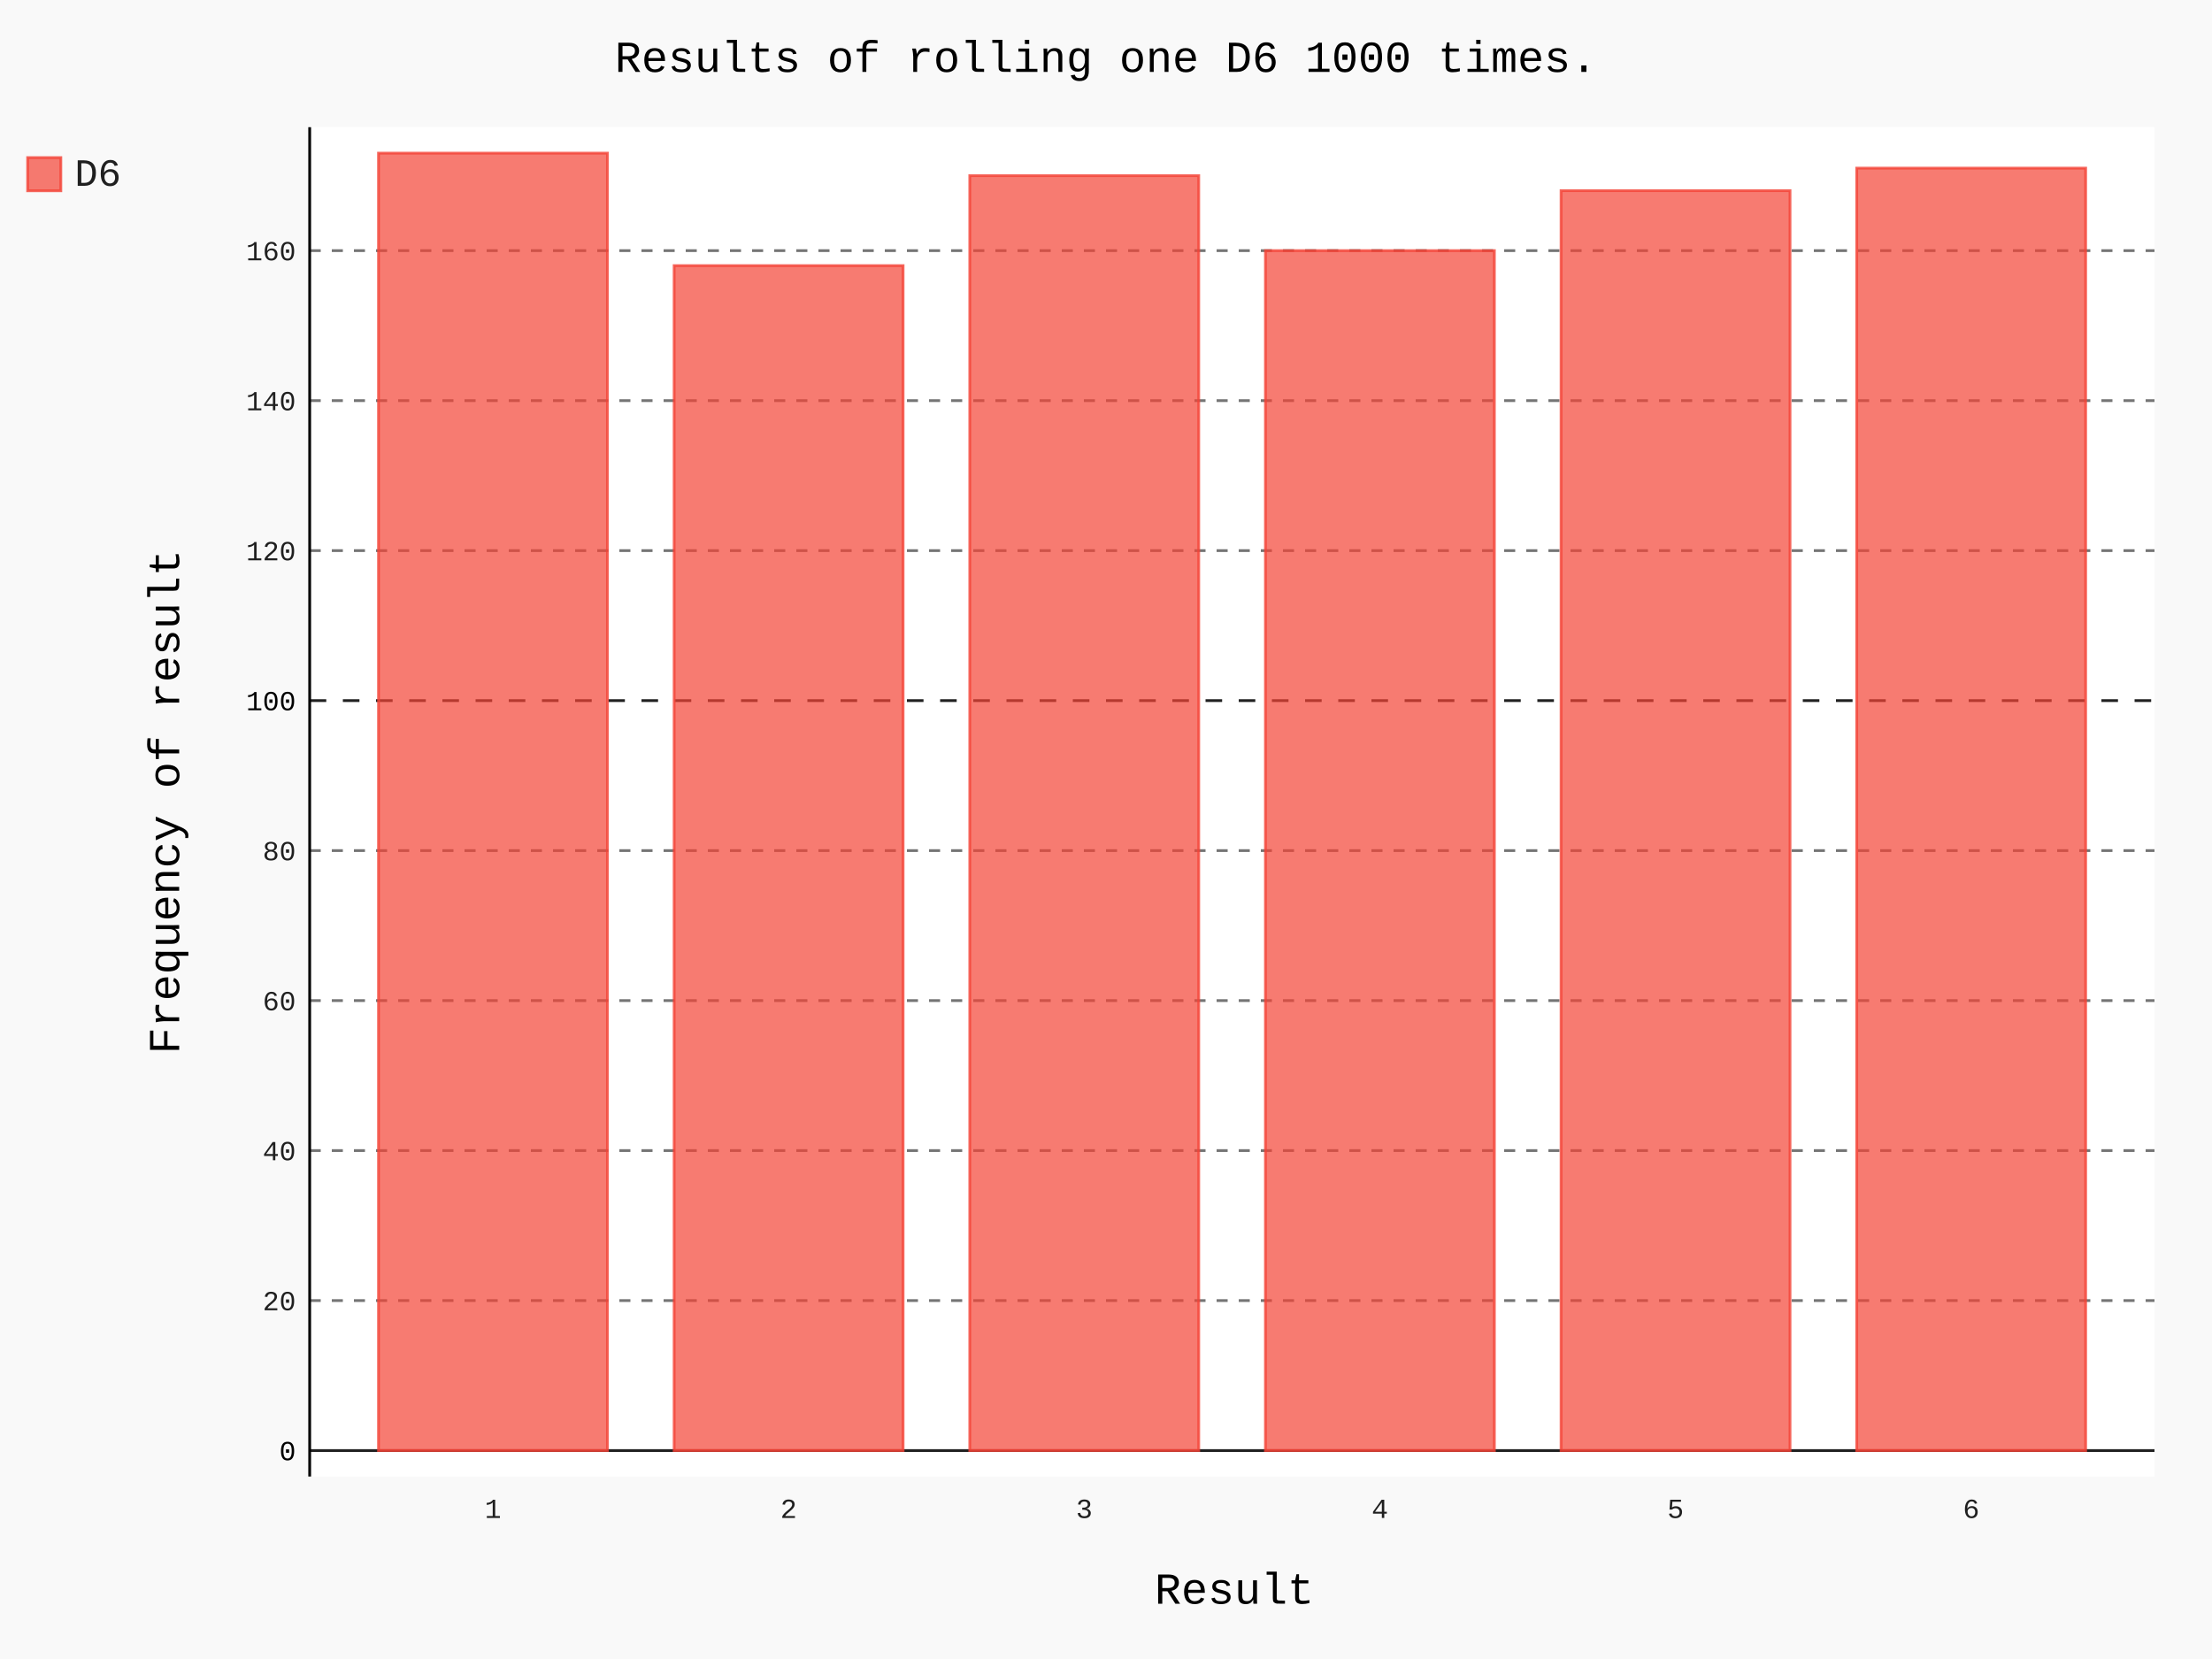
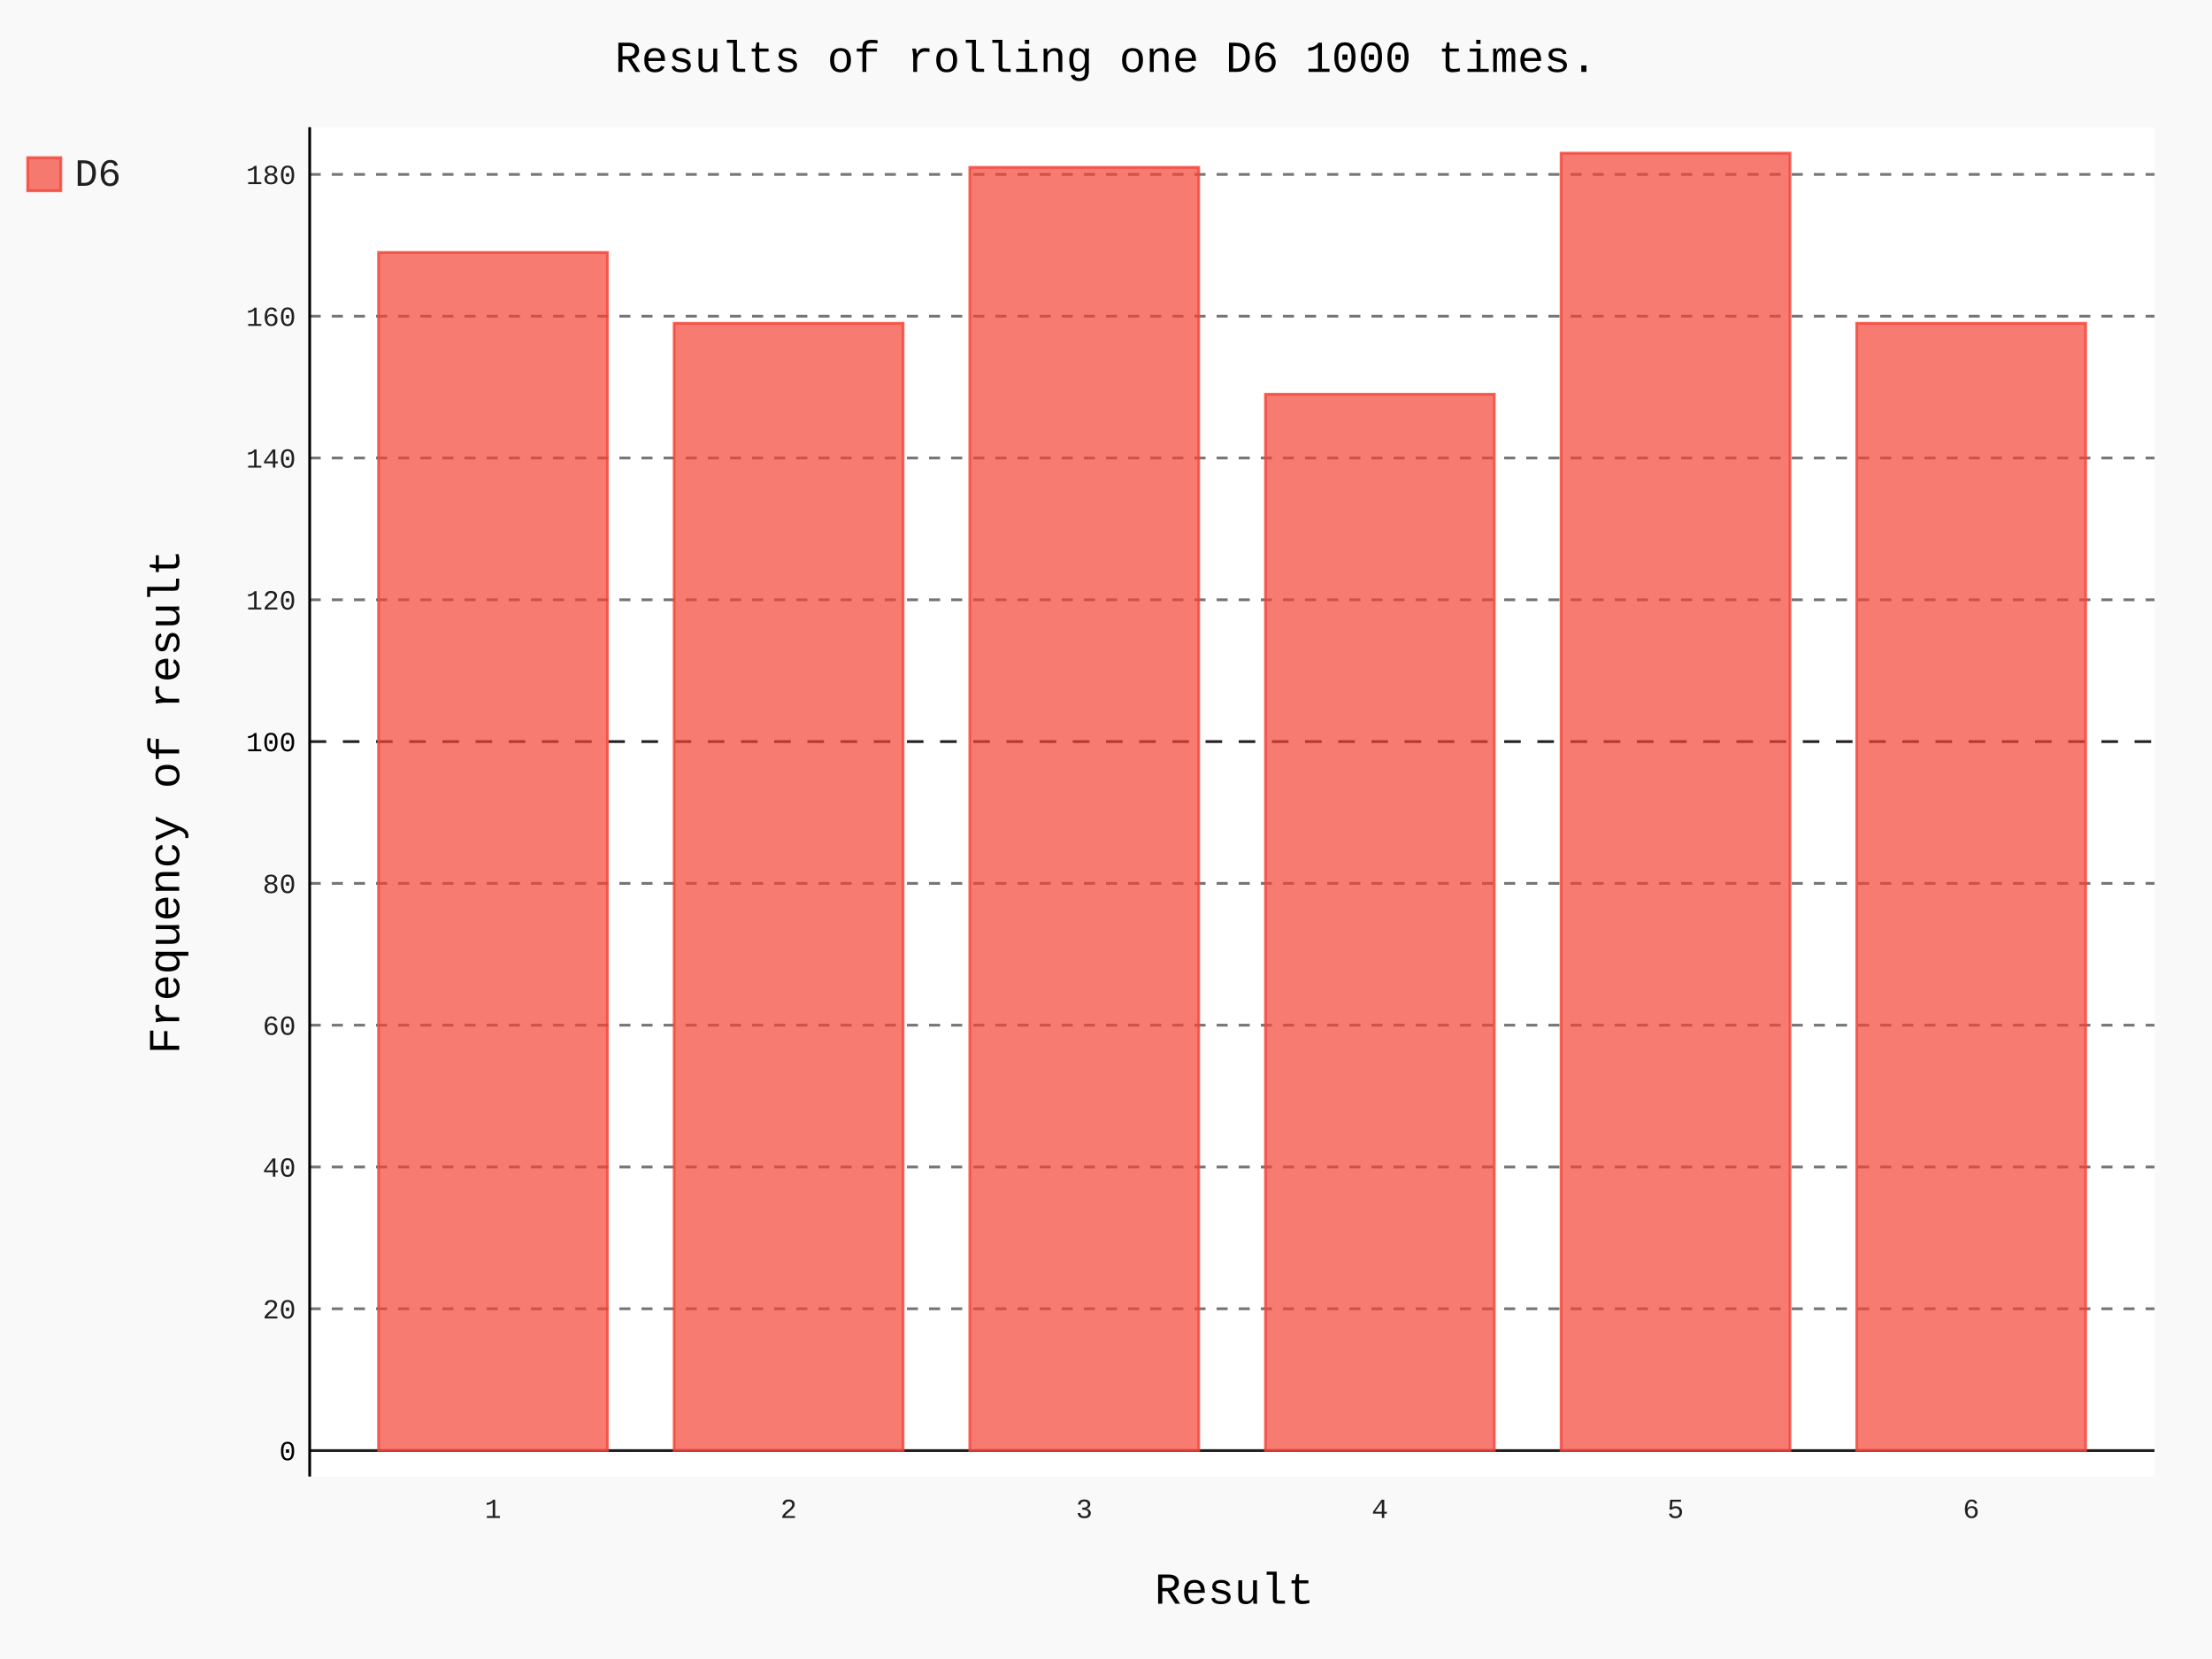
- <svg xmlns="http://www.w3.org/2000/svg" id="chart-0987885a-0cd8-4397-be79-fd78e033189e" class="pygal-chart" viewBox="0 0 800 600">
+ <svg xmlns="http://www.w3.org/2000/svg" id="chart-d68b64b6-23e1-4d7c-9515-1c3f4adf0338" class="pygal-chart" viewBox="0 0 800 600">
  <defs>
-     <style type="text/css">#chart-0987885a-0cd8-4397-be79-fd78e033189e{-webkit-user-select:none;-webkit-font-smoothing:antialiased;font-family:Consolas,"Liberation Mono",Menlo,Courier,monospace}#chart-0987885a-0cd8-4397-be79-fd78e033189e .title{font-family:Consolas,"Liberation Mono",Menlo,Courier,monospace;font-size:16px}#chart-0987885a-0cd8-4397-be79-fd78e033189e .legends .legend text{font-family:Consolas,"Liberation Mono",Menlo,Courier,monospace;font-size:14px}#chart-0987885a-0cd8-4397-be79-fd78e033189e .axis text{font-family:Consolas,"Liberation Mono",Menlo,Courier,monospace;font-size:10px}#chart-0987885a-0cd8-4397-be79-fd78e033189e .axis text.major{font-family:Consolas,"Liberation Mono",Menlo,Courier,monospace;font-size:10px}#chart-0987885a-0cd8-4397-be79-fd78e033189e .text-overlay text.value{font-family:Consolas,"Liberation Mono",Menlo,Courier,monospace;font-size:16px}#chart-0987885a-0cd8-4397-be79-fd78e033189e .text-overlay text.label{font-family:Consolas,"Liberation Mono",Menlo,Courier,monospace;font-size:10px}#chart-0987885a-0cd8-4397-be79-fd78e033189e .tooltip{font-family:Consolas,"Liberation Mono",Menlo,Courier,monospace;font-size:14px}#chart-0987885a-0cd8-4397-be79-fd78e033189e text.no_data{font-family:Consolas,"Liberation Mono",Menlo,Courier,monospace;font-size:64px}
- #chart-0987885a-0cd8-4397-be79-fd78e033189e{background-color:rgba(249,249,249,1)}#chart-0987885a-0cd8-4397-be79-fd78e033189e path,#chart-0987885a-0cd8-4397-be79-fd78e033189e line,#chart-0987885a-0cd8-4397-be79-fd78e033189e rect,#chart-0987885a-0cd8-4397-be79-fd78e033189e circle{-webkit-transition:150ms;-moz-transition:150ms;transition:150ms}#chart-0987885a-0cd8-4397-be79-fd78e033189e .graph &gt; .background{fill:rgba(249,249,249,1)}#chart-0987885a-0cd8-4397-be79-fd78e033189e .plot &gt; .background{fill:rgba(255,255,255,1)}#chart-0987885a-0cd8-4397-be79-fd78e033189e .graph{fill:rgba(0,0,0,.87)}#chart-0987885a-0cd8-4397-be79-fd78e033189e text.no_data{fill:rgba(0,0,0,1)}#chart-0987885a-0cd8-4397-be79-fd78e033189e .title{fill:rgba(0,0,0,1)}#chart-0987885a-0cd8-4397-be79-fd78e033189e .legends .legend text{fill:rgba(0,0,0,.87)}#chart-0987885a-0cd8-4397-be79-fd78e033189e .legends .legend:hover text{fill:rgba(0,0,0,1)}#chart-0987885a-0cd8-4397-be79-fd78e033189e .axis .line{stroke:rgba(0,0,0,1)}#chart-0987885a-0cd8-4397-be79-fd78e033189e .axis .guide.line{stroke:rgba(0,0,0,.54)}#chart-0987885a-0cd8-4397-be79-fd78e033189e .axis .major.line{stroke:rgba(0,0,0,.87)}#chart-0987885a-0cd8-4397-be79-fd78e033189e .axis text.major{fill:rgba(0,0,0,1)}#chart-0987885a-0cd8-4397-be79-fd78e033189e .axis.y .guides:hover .guide.line,#chart-0987885a-0cd8-4397-be79-fd78e033189e .line-graph .axis.x .guides:hover .guide.line,#chart-0987885a-0cd8-4397-be79-fd78e033189e .stackedline-graph .axis.x .guides:hover .guide.line,#chart-0987885a-0cd8-4397-be79-fd78e033189e .xy-graph .axis.x .guides:hover .guide.line{stroke:rgba(0,0,0,1)}#chart-0987885a-0cd8-4397-be79-fd78e033189e .axis .guides:hover text{fill:rgba(0,0,0,1)}#chart-0987885a-0cd8-4397-be79-fd78e033189e .reactive{fill-opacity:.7;stroke-opacity:.8}#chart-0987885a-0cd8-4397-be79-fd78e033189e .ci{stroke:rgba(0,0,0,.87)}#chart-0987885a-0cd8-4397-be79-fd78e033189e .reactive.active,#chart-0987885a-0cd8-4397-be79-fd78e033189e .active .reactive{fill-opacity:.8;stroke-opacity:.9;stroke-width:4}#chart-0987885a-0cd8-4397-be79-fd78e033189e .ci .reactive.active{stroke-width:1.5}#chart-0987885a-0cd8-4397-be79-fd78e033189e .series text{fill:rgba(0,0,0,1)}#chart-0987885a-0cd8-4397-be79-fd78e033189e .tooltip rect{fill:rgba(255,255,255,1);stroke:rgba(0,0,0,1);-webkit-transition:opacity 150ms;-moz-transition:opacity 150ms;transition:opacity 150ms}#chart-0987885a-0cd8-4397-be79-fd78e033189e .tooltip .label{fill:rgba(0,0,0,.87)}#chart-0987885a-0cd8-4397-be79-fd78e033189e .tooltip .label{fill:rgba(0,0,0,.87)}#chart-0987885a-0cd8-4397-be79-fd78e033189e .tooltip .legend{font-size:.8em;fill:rgba(0,0,0,.54)}#chart-0987885a-0cd8-4397-be79-fd78e033189e .tooltip .x_label{font-size:.6em;fill:rgba(0,0,0,1)}#chart-0987885a-0cd8-4397-be79-fd78e033189e .tooltip .xlink{font-size:.5em;text-decoration:underline}#chart-0987885a-0cd8-4397-be79-fd78e033189e .tooltip .value{font-size:1.5em}#chart-0987885a-0cd8-4397-be79-fd78e033189e .bound{font-size:.5em}#chart-0987885a-0cd8-4397-be79-fd78e033189e .max-value{font-size:.75em;fill:rgba(0,0,0,.54)}#chart-0987885a-0cd8-4397-be79-fd78e033189e .map-element{fill:rgba(255,255,255,1);stroke:rgba(0,0,0,.54) !important}#chart-0987885a-0cd8-4397-be79-fd78e033189e .map-element .reactive{fill-opacity:inherit;stroke-opacity:inherit}#chart-0987885a-0cd8-4397-be79-fd78e033189e .color-0,#chart-0987885a-0cd8-4397-be79-fd78e033189e .color-0 a:visited{stroke:#F44336;fill:#F44336}#chart-0987885a-0cd8-4397-be79-fd78e033189e .text-overlay .color-0 text{fill:black}
- #chart-0987885a-0cd8-4397-be79-fd78e033189e text.no_data{text-anchor:middle}#chart-0987885a-0cd8-4397-be79-fd78e033189e .guide.line{fill:none}#chart-0987885a-0cd8-4397-be79-fd78e033189e .centered{text-anchor:middle}#chart-0987885a-0cd8-4397-be79-fd78e033189e .title{text-anchor:middle}#chart-0987885a-0cd8-4397-be79-fd78e033189e .legends .legend text{fill-opacity:1}#chart-0987885a-0cd8-4397-be79-fd78e033189e .axis.x text{text-anchor:middle}#chart-0987885a-0cd8-4397-be79-fd78e033189e .axis.x:not(.web) text[transform]{text-anchor:start}#chart-0987885a-0cd8-4397-be79-fd78e033189e .axis.x:not(.web) text[transform].backwards{text-anchor:end}#chart-0987885a-0cd8-4397-be79-fd78e033189e .axis.y text{text-anchor:end}#chart-0987885a-0cd8-4397-be79-fd78e033189e .axis.y text[transform].backwards{text-anchor:start}#chart-0987885a-0cd8-4397-be79-fd78e033189e .axis.y2 text{text-anchor:start}#chart-0987885a-0cd8-4397-be79-fd78e033189e .axis.y2 text[transform].backwards{text-anchor:end}#chart-0987885a-0cd8-4397-be79-fd78e033189e .axis .guide.line{stroke-dasharray:4,4}#chart-0987885a-0cd8-4397-be79-fd78e033189e .axis .major.guide.line{stroke-dasharray:6,6}#chart-0987885a-0cd8-4397-be79-fd78e033189e .horizontal .axis.y .guide.line,#chart-0987885a-0cd8-4397-be79-fd78e033189e .horizontal .axis.y2 .guide.line,#chart-0987885a-0cd8-4397-be79-fd78e033189e .vertical .axis.x .guide.line{opacity:0}#chart-0987885a-0cd8-4397-be79-fd78e033189e .horizontal .axis.always_show .guide.line,#chart-0987885a-0cd8-4397-be79-fd78e033189e .vertical .axis.always_show .guide.line{opacity:1 !important}#chart-0987885a-0cd8-4397-be79-fd78e033189e .axis.y .guides:hover .guide.line,#chart-0987885a-0cd8-4397-be79-fd78e033189e .axis.y2 .guides:hover .guide.line,#chart-0987885a-0cd8-4397-be79-fd78e033189e .axis.x .guides:hover .guide.line{opacity:1}#chart-0987885a-0cd8-4397-be79-fd78e033189e .axis .guides:hover text{opacity:1}#chart-0987885a-0cd8-4397-be79-fd78e033189e .nofill{fill:none}#chart-0987885a-0cd8-4397-be79-fd78e033189e .subtle-fill{fill-opacity:.2}#chart-0987885a-0cd8-4397-be79-fd78e033189e .dot{stroke-width:1px;fill-opacity:1}#chart-0987885a-0cd8-4397-be79-fd78e033189e .dot.active{stroke-width:5px}#chart-0987885a-0cd8-4397-be79-fd78e033189e .dot.negative{fill:transparent}#chart-0987885a-0cd8-4397-be79-fd78e033189e text,#chart-0987885a-0cd8-4397-be79-fd78e033189e tspan{stroke:none !important}#chart-0987885a-0cd8-4397-be79-fd78e033189e .series text.active{opacity:1}#chart-0987885a-0cd8-4397-be79-fd78e033189e .tooltip rect{fill-opacity:.95;stroke-width:.5}#chart-0987885a-0cd8-4397-be79-fd78e033189e .tooltip text{fill-opacity:1}#chart-0987885a-0cd8-4397-be79-fd78e033189e .showable{visibility:hidden}#chart-0987885a-0cd8-4397-be79-fd78e033189e .showable.shown{visibility:visible}#chart-0987885a-0cd8-4397-be79-fd78e033189e .gauge-background{fill:rgba(229,229,229,1);stroke:none}#chart-0987885a-0cd8-4397-be79-fd78e033189e .bg-lines{stroke:rgba(249,249,249,1);stroke-width:2px}</style>
+     <style type="text/css">#chart-d68b64b6-23e1-4d7c-9515-1c3f4adf0338{-webkit-user-select:none;-webkit-font-smoothing:antialiased;font-family:Consolas,"Liberation Mono",Menlo,Courier,monospace}#chart-d68b64b6-23e1-4d7c-9515-1c3f4adf0338 .title{font-family:Consolas,"Liberation Mono",Menlo,Courier,monospace;font-size:16px}#chart-d68b64b6-23e1-4d7c-9515-1c3f4adf0338 .legends .legend text{font-family:Consolas,"Liberation Mono",Menlo,Courier,monospace;font-size:14px}#chart-d68b64b6-23e1-4d7c-9515-1c3f4adf0338 .axis text{font-family:Consolas,"Liberation Mono",Menlo,Courier,monospace;font-size:10px}#chart-d68b64b6-23e1-4d7c-9515-1c3f4adf0338 .axis text.major{font-family:Consolas,"Liberation Mono",Menlo,Courier,monospace;font-size:10px}#chart-d68b64b6-23e1-4d7c-9515-1c3f4adf0338 .text-overlay text.value{font-family:Consolas,"Liberation Mono",Menlo,Courier,monospace;font-size:16px}#chart-d68b64b6-23e1-4d7c-9515-1c3f4adf0338 .text-overlay text.label{font-family:Consolas,"Liberation Mono",Menlo,Courier,monospace;font-size:10px}#chart-d68b64b6-23e1-4d7c-9515-1c3f4adf0338 .tooltip{font-family:Consolas,"Liberation Mono",Menlo,Courier,monospace;font-size:14px}#chart-d68b64b6-23e1-4d7c-9515-1c3f4adf0338 text.no_data{font-family:Consolas,"Liberation Mono",Menlo,Courier,monospace;font-size:64px}
+ #chart-d68b64b6-23e1-4d7c-9515-1c3f4adf0338{background-color:rgba(249,249,249,1)}#chart-d68b64b6-23e1-4d7c-9515-1c3f4adf0338 path,#chart-d68b64b6-23e1-4d7c-9515-1c3f4adf0338 line,#chart-d68b64b6-23e1-4d7c-9515-1c3f4adf0338 rect,#chart-d68b64b6-23e1-4d7c-9515-1c3f4adf0338 circle{-webkit-transition:150ms;-moz-transition:150ms;transition:150ms}#chart-d68b64b6-23e1-4d7c-9515-1c3f4adf0338 .graph &gt; .background{fill:rgba(249,249,249,1)}#chart-d68b64b6-23e1-4d7c-9515-1c3f4adf0338 .plot &gt; .background{fill:rgba(255,255,255,1)}#chart-d68b64b6-23e1-4d7c-9515-1c3f4adf0338 .graph{fill:rgba(0,0,0,.87)}#chart-d68b64b6-23e1-4d7c-9515-1c3f4adf0338 text.no_data{fill:rgba(0,0,0,1)}#chart-d68b64b6-23e1-4d7c-9515-1c3f4adf0338 .title{fill:rgba(0,0,0,1)}#chart-d68b64b6-23e1-4d7c-9515-1c3f4adf0338 .legends .legend text{fill:rgba(0,0,0,.87)}#chart-d68b64b6-23e1-4d7c-9515-1c3f4adf0338 .legends .legend:hover text{fill:rgba(0,0,0,1)}#chart-d68b64b6-23e1-4d7c-9515-1c3f4adf0338 .axis .line{stroke:rgba(0,0,0,1)}#chart-d68b64b6-23e1-4d7c-9515-1c3f4adf0338 .axis .guide.line{stroke:rgba(0,0,0,.54)}#chart-d68b64b6-23e1-4d7c-9515-1c3f4adf0338 .axis .major.line{stroke:rgba(0,0,0,.87)}#chart-d68b64b6-23e1-4d7c-9515-1c3f4adf0338 .axis text.major{fill:rgba(0,0,0,1)}#chart-d68b64b6-23e1-4d7c-9515-1c3f4adf0338 .axis.y .guides:hover .guide.line,#chart-d68b64b6-23e1-4d7c-9515-1c3f4adf0338 .line-graph .axis.x .guides:hover .guide.line,#chart-d68b64b6-23e1-4d7c-9515-1c3f4adf0338 .stackedline-graph .axis.x .guides:hover .guide.line,#chart-d68b64b6-23e1-4d7c-9515-1c3f4adf0338 .xy-graph .axis.x .guides:hover .guide.line{stroke:rgba(0,0,0,1)}#chart-d68b64b6-23e1-4d7c-9515-1c3f4adf0338 .axis .guides:hover text{fill:rgba(0,0,0,1)}#chart-d68b64b6-23e1-4d7c-9515-1c3f4adf0338 .reactive{fill-opacity:.7;stroke-opacity:.8}#chart-d68b64b6-23e1-4d7c-9515-1c3f4adf0338 .ci{stroke:rgba(0,0,0,.87)}#chart-d68b64b6-23e1-4d7c-9515-1c3f4adf0338 .reactive.active,#chart-d68b64b6-23e1-4d7c-9515-1c3f4adf0338 .active .reactive{fill-opacity:.8;stroke-opacity:.9;stroke-width:4}#chart-d68b64b6-23e1-4d7c-9515-1c3f4adf0338 .ci .reactive.active{stroke-width:1.5}#chart-d68b64b6-23e1-4d7c-9515-1c3f4adf0338 .series text{fill:rgba(0,0,0,1)}#chart-d68b64b6-23e1-4d7c-9515-1c3f4adf0338 .tooltip rect{fill:rgba(255,255,255,1);stroke:rgba(0,0,0,1);-webkit-transition:opacity 150ms;-moz-transition:opacity 150ms;transition:opacity 150ms}#chart-d68b64b6-23e1-4d7c-9515-1c3f4adf0338 .tooltip .label{fill:rgba(0,0,0,.87)}#chart-d68b64b6-23e1-4d7c-9515-1c3f4adf0338 .tooltip .label{fill:rgba(0,0,0,.87)}#chart-d68b64b6-23e1-4d7c-9515-1c3f4adf0338 .tooltip .legend{font-size:.8em;fill:rgba(0,0,0,.54)}#chart-d68b64b6-23e1-4d7c-9515-1c3f4adf0338 .tooltip .x_label{font-size:.6em;fill:rgba(0,0,0,1)}#chart-d68b64b6-23e1-4d7c-9515-1c3f4adf0338 .tooltip .xlink{font-size:.5em;text-decoration:underline}#chart-d68b64b6-23e1-4d7c-9515-1c3f4adf0338 .tooltip .value{font-size:1.5em}#chart-d68b64b6-23e1-4d7c-9515-1c3f4adf0338 .bound{font-size:.5em}#chart-d68b64b6-23e1-4d7c-9515-1c3f4adf0338 .max-value{font-size:.75em;fill:rgba(0,0,0,.54)}#chart-d68b64b6-23e1-4d7c-9515-1c3f4adf0338 .map-element{fill:rgba(255,255,255,1);stroke:rgba(0,0,0,.54) !important}#chart-d68b64b6-23e1-4d7c-9515-1c3f4adf0338 .map-element .reactive{fill-opacity:inherit;stroke-opacity:inherit}#chart-d68b64b6-23e1-4d7c-9515-1c3f4adf0338 .color-0,#chart-d68b64b6-23e1-4d7c-9515-1c3f4adf0338 .color-0 a:visited{stroke:#F44336;fill:#F44336}#chart-d68b64b6-23e1-4d7c-9515-1c3f4adf0338 .text-overlay .color-0 text{fill:black}
+ #chart-d68b64b6-23e1-4d7c-9515-1c3f4adf0338 text.no_data{text-anchor:middle}#chart-d68b64b6-23e1-4d7c-9515-1c3f4adf0338 .guide.line{fill:none}#chart-d68b64b6-23e1-4d7c-9515-1c3f4adf0338 .centered{text-anchor:middle}#chart-d68b64b6-23e1-4d7c-9515-1c3f4adf0338 .title{text-anchor:middle}#chart-d68b64b6-23e1-4d7c-9515-1c3f4adf0338 .legends .legend text{fill-opacity:1}#chart-d68b64b6-23e1-4d7c-9515-1c3f4adf0338 .axis.x text{text-anchor:middle}#chart-d68b64b6-23e1-4d7c-9515-1c3f4adf0338 .axis.x:not(.web) text[transform]{text-anchor:start}#chart-d68b64b6-23e1-4d7c-9515-1c3f4adf0338 .axis.x:not(.web) text[transform].backwards{text-anchor:end}#chart-d68b64b6-23e1-4d7c-9515-1c3f4adf0338 .axis.y text{text-anchor:end}#chart-d68b64b6-23e1-4d7c-9515-1c3f4adf0338 .axis.y text[transform].backwards{text-anchor:start}#chart-d68b64b6-23e1-4d7c-9515-1c3f4adf0338 .axis.y2 text{text-anchor:start}#chart-d68b64b6-23e1-4d7c-9515-1c3f4adf0338 .axis.y2 text[transform].backwards{text-anchor:end}#chart-d68b64b6-23e1-4d7c-9515-1c3f4adf0338 .axis .guide.line{stroke-dasharray:4,4}#chart-d68b64b6-23e1-4d7c-9515-1c3f4adf0338 .axis .major.guide.line{stroke-dasharray:6,6}#chart-d68b64b6-23e1-4d7c-9515-1c3f4adf0338 .horizontal .axis.y .guide.line,#chart-d68b64b6-23e1-4d7c-9515-1c3f4adf0338 .horizontal .axis.y2 .guide.line,#chart-d68b64b6-23e1-4d7c-9515-1c3f4adf0338 .vertical .axis.x .guide.line{opacity:0}#chart-d68b64b6-23e1-4d7c-9515-1c3f4adf0338 .horizontal .axis.always_show .guide.line,#chart-d68b64b6-23e1-4d7c-9515-1c3f4adf0338 .vertical .axis.always_show .guide.line{opacity:1 !important}#chart-d68b64b6-23e1-4d7c-9515-1c3f4adf0338 .axis.y .guides:hover .guide.line,#chart-d68b64b6-23e1-4d7c-9515-1c3f4adf0338 .axis.y2 .guides:hover .guide.line,#chart-d68b64b6-23e1-4d7c-9515-1c3f4adf0338 .axis.x .guides:hover .guide.line{opacity:1}#chart-d68b64b6-23e1-4d7c-9515-1c3f4adf0338 .axis .guides:hover text{opacity:1}#chart-d68b64b6-23e1-4d7c-9515-1c3f4adf0338 .nofill{fill:none}#chart-d68b64b6-23e1-4d7c-9515-1c3f4adf0338 .subtle-fill{fill-opacity:.2}#chart-d68b64b6-23e1-4d7c-9515-1c3f4adf0338 .dot{stroke-width:1px;fill-opacity:1}#chart-d68b64b6-23e1-4d7c-9515-1c3f4adf0338 .dot.active{stroke-width:5px}#chart-d68b64b6-23e1-4d7c-9515-1c3f4adf0338 .dot.negative{fill:transparent}#chart-d68b64b6-23e1-4d7c-9515-1c3f4adf0338 text,#chart-d68b64b6-23e1-4d7c-9515-1c3f4adf0338 tspan{stroke:none !important}#chart-d68b64b6-23e1-4d7c-9515-1c3f4adf0338 .series text.active{opacity:1}#chart-d68b64b6-23e1-4d7c-9515-1c3f4adf0338 .tooltip rect{fill-opacity:.95;stroke-width:.5}#chart-d68b64b6-23e1-4d7c-9515-1c3f4adf0338 .tooltip text{fill-opacity:1}#chart-d68b64b6-23e1-4d7c-9515-1c3f4adf0338 .showable{visibility:hidden}#chart-d68b64b6-23e1-4d7c-9515-1c3f4adf0338 .showable.shown{visibility:visible}#chart-d68b64b6-23e1-4d7c-9515-1c3f4adf0338 .gauge-background{fill:rgba(229,229,229,1);stroke:none}#chart-d68b64b6-23e1-4d7c-9515-1c3f4adf0338 .bg-lines{stroke:rgba(249,249,249,1);stroke-width:2px}</style>
  </defs>
  <g class="graph bar-graph vertical">
    <rect x="0" y="0" width="800" height="600" class="background" />
    <g transform="translate(112, 46)" class="plot">
      <rect x="0" y="0" width="667.2" height="488" class="background" />
      <g class="axis y always_show">
        <g class="guides">
          <path d="M0 478.615 h667.2" class="axis major line" />
          <text x="-5" y="482.115" class="major">0</text>
        </g>
        <g class="guides">
-           <path d="M0 424.369 h667.2" class="guide line" />
-           <text x="-5" y="427.869" class="">20</text>
+           <path d="M0 427.333 h667.2" class="guide line" />
+           <text x="-5" y="430.833" class="">20</text>
        </g>
        <g class="guides">
-           <path d="M0 370.123 h667.2" class="guide line" />
-           <text x="-5" y="373.623" class="">40</text>
+           <path d="M0 376.051 h667.2" class="guide line" />
+           <text x="-5" y="379.551" class="">40</text>
        </g>
        <g class="guides">
-           <path d="M0 315.876 h667.2" class="guide line" />
-           <text x="-5" y="319.376" class="">60</text>
+           <path d="M0 324.769 h667.2" class="guide line" />
+           <text x="-5" y="328.269" class="">60</text>
        </g>
        <g class="guides">
-           <path d="M0 261.63 h667.2" class="guide line" />
-           <text x="-5" y="265.13" class="">80</text>
+           <path d="M0 273.487 h667.2" class="guide line" />
+           <text x="-5" y="276.987" class="">80</text>
        </g>
        <g class="guides">
-           <path d="M0 207.384 h667.2" class="major guide line" />
-           <text x="-5" y="210.884" class="major">100</text>
+           <path d="M0 222.205 h667.2" class="major guide line" />
+           <text x="-5" y="225.705" class="major">100</text>
        </g>
        <g class="guides">
-           <path d="M0 153.137 h667.2" class="guide line" />
-           <text x="-5" y="156.637" class="">120</text>
+           <path d="M0 170.923 h667.2" class="guide line" />
+           <text x="-5" y="174.423" class="">120</text>
        </g>
        <g class="guides">
-           <path d="M0 98.891 h667.2" class="guide line" />
-           <text x="-5" y="102.391" class="">140</text>
+           <path d="M0 119.641 h667.2" class="guide line" />
+           <text x="-5" y="123.141" class="">140</text>
        </g>
        <g class="guides">
-           <path d="M0 44.645 h667.2" class="guide line" />
-           <text x="-5" y="48.145" class="">160</text>
+           <path d="M0 68.359 h667.2" class="guide line" />
+           <text x="-5" y="71.859" class="">160</text>
+         </g>
+         <g class="guides">
+           <path d="M0 17.077 h667.2" class="guide line" />
+           <text x="-5" y="20.577" class="">180</text>
        </g>
      </g>
      <g class="axis x">
        <path d="M0 0 v488" class="line" />
        <g class="guides">
          <path d="M66.292 0 v488" class="guide line" />
          <text x="66.292" y="503.0" class="">1</text>
        </g>
        <g class="guides">
          <path d="M173.215 0 v488" class="guide line" />
          <text x="173.215" y="503.0" class="">2</text>
        </g>
        <g class="guides">
          <path d="M280.138 0 v488" class="guide line" />
          <text x="280.138" y="503.0" class="">3</text>
        </g>
        <g class="guides">
          <path d="M387.062 0 v488" class="guide line" />
          <text x="387.062" y="503.0" class="">4</text>
        </g>
        <g class="guides">
          <path d="M493.985 0 v488" class="guide line" />
          <text x="493.985" y="503.0" class="">5</text>
        </g>
        <g class="guides">
          <path d="M600.908 0 v488" class="guide line" />
          <text x="600.908" y="503.0" class="">6</text>
        </g>
      </g>
      <g class="series serie-0 color-0">
        <g class="bars">
          <g class="bar">
-             <rect x="24.892" y="9.385" rx="0" ry="0" width="82.801" height="469.231" class="rect reactive tooltip-trigger" />
+             <rect x="24.892" y="45.282" rx="0" ry="0" width="82.801" height="433.333" class="rect reactive tooltip-trigger" />
          </g>
          <g class="bar">
-             <rect x="131.815" y="50.069" rx="0" ry="0" width="82.801" height="428.546" class="rect reactive tooltip-trigger" />
+             <rect x="131.815" y="70.923" rx="0" ry="0" width="82.801" height="407.692" class="rect reactive tooltip-trigger" />
          </g>
          <g class="bar">
-             <rect x="238.738" y="17.522" rx="0" ry="0" width="82.801" height="461.094" class="rect reactive tooltip-trigger" />
+             <rect x="238.738" y="14.513" rx="0" ry="0" width="82.801" height="464.103" class="rect reactive tooltip-trigger" />
          </g>
          <g class="bar">
-             <rect x="345.661" y="44.645" rx="0" ry="0" width="82.801" height="433.971" class="rect reactive tooltip-trigger" />
+             <rect x="345.661" y="96.564" rx="0" ry="0" width="82.801" height="382.051" class="rect reactive tooltip-trigger" />
          </g>
          <g class="bar">
-             <rect x="452.584" y="22.946" rx="0" ry="0" width="82.801" height="455.669" class="rect reactive tooltip-trigger" />
+             <rect x="452.584" y="9.385" rx="0" ry="0" width="82.801" height="469.231" class="rect reactive tooltip-trigger" />
          </g>
          <g class="bar">
-             <rect x="559.507" y="14.809" rx="0" ry="0" width="82.801" height="463.806" class="rect reactive tooltip-trigger" />
+             <rect x="559.507" y="70.923" rx="0" ry="0" width="82.801" height="407.692" class="rect reactive tooltip-trigger" />
          </g>
        </g>
      </g>
    </g>
    <g class="titles">
      <text x="400.0" y="26" class="title plot_title">Results of rolling one D6 1000 times.</text>
      <text x="446.4" y="580" class="title">Result</text>
      <text x="38.8" y="316.0" class="title" transform="rotate(-90 38.8 290)">Frequency of result</text>
    </g>
    <g transform="translate(112, 46)" class="plot overlay">
      <g class="series serie-0 color-0" />
    </g>
    <g transform="translate(112, 46)" class="plot text-overlay">
      <g class="series serie-0 color-0" />
    </g>
    <g transform="translate(112, 46)" class="plot tooltip-overlay">
      <g transform="translate(0 0)" style="opacity: 0" class="tooltip">
        <rect rx="0" ry="0" width="0" height="0" class="tooltip-box" />
        <g class="text" />
      </g>
    </g>
    <g transform="translate(10, 56)" class="legends">
      <g id="activate-serie-0" class="legend reactive activate-serie">
        <rect x="0.0" y="1.0" width="12" height="12" class="color-0 reactive" />
        <text x="17.0" y="11.2">D6</text>
      </g>
    </g>
    <g transform="translate(790, 56)" class="legends" />
  </g>
</svg>
